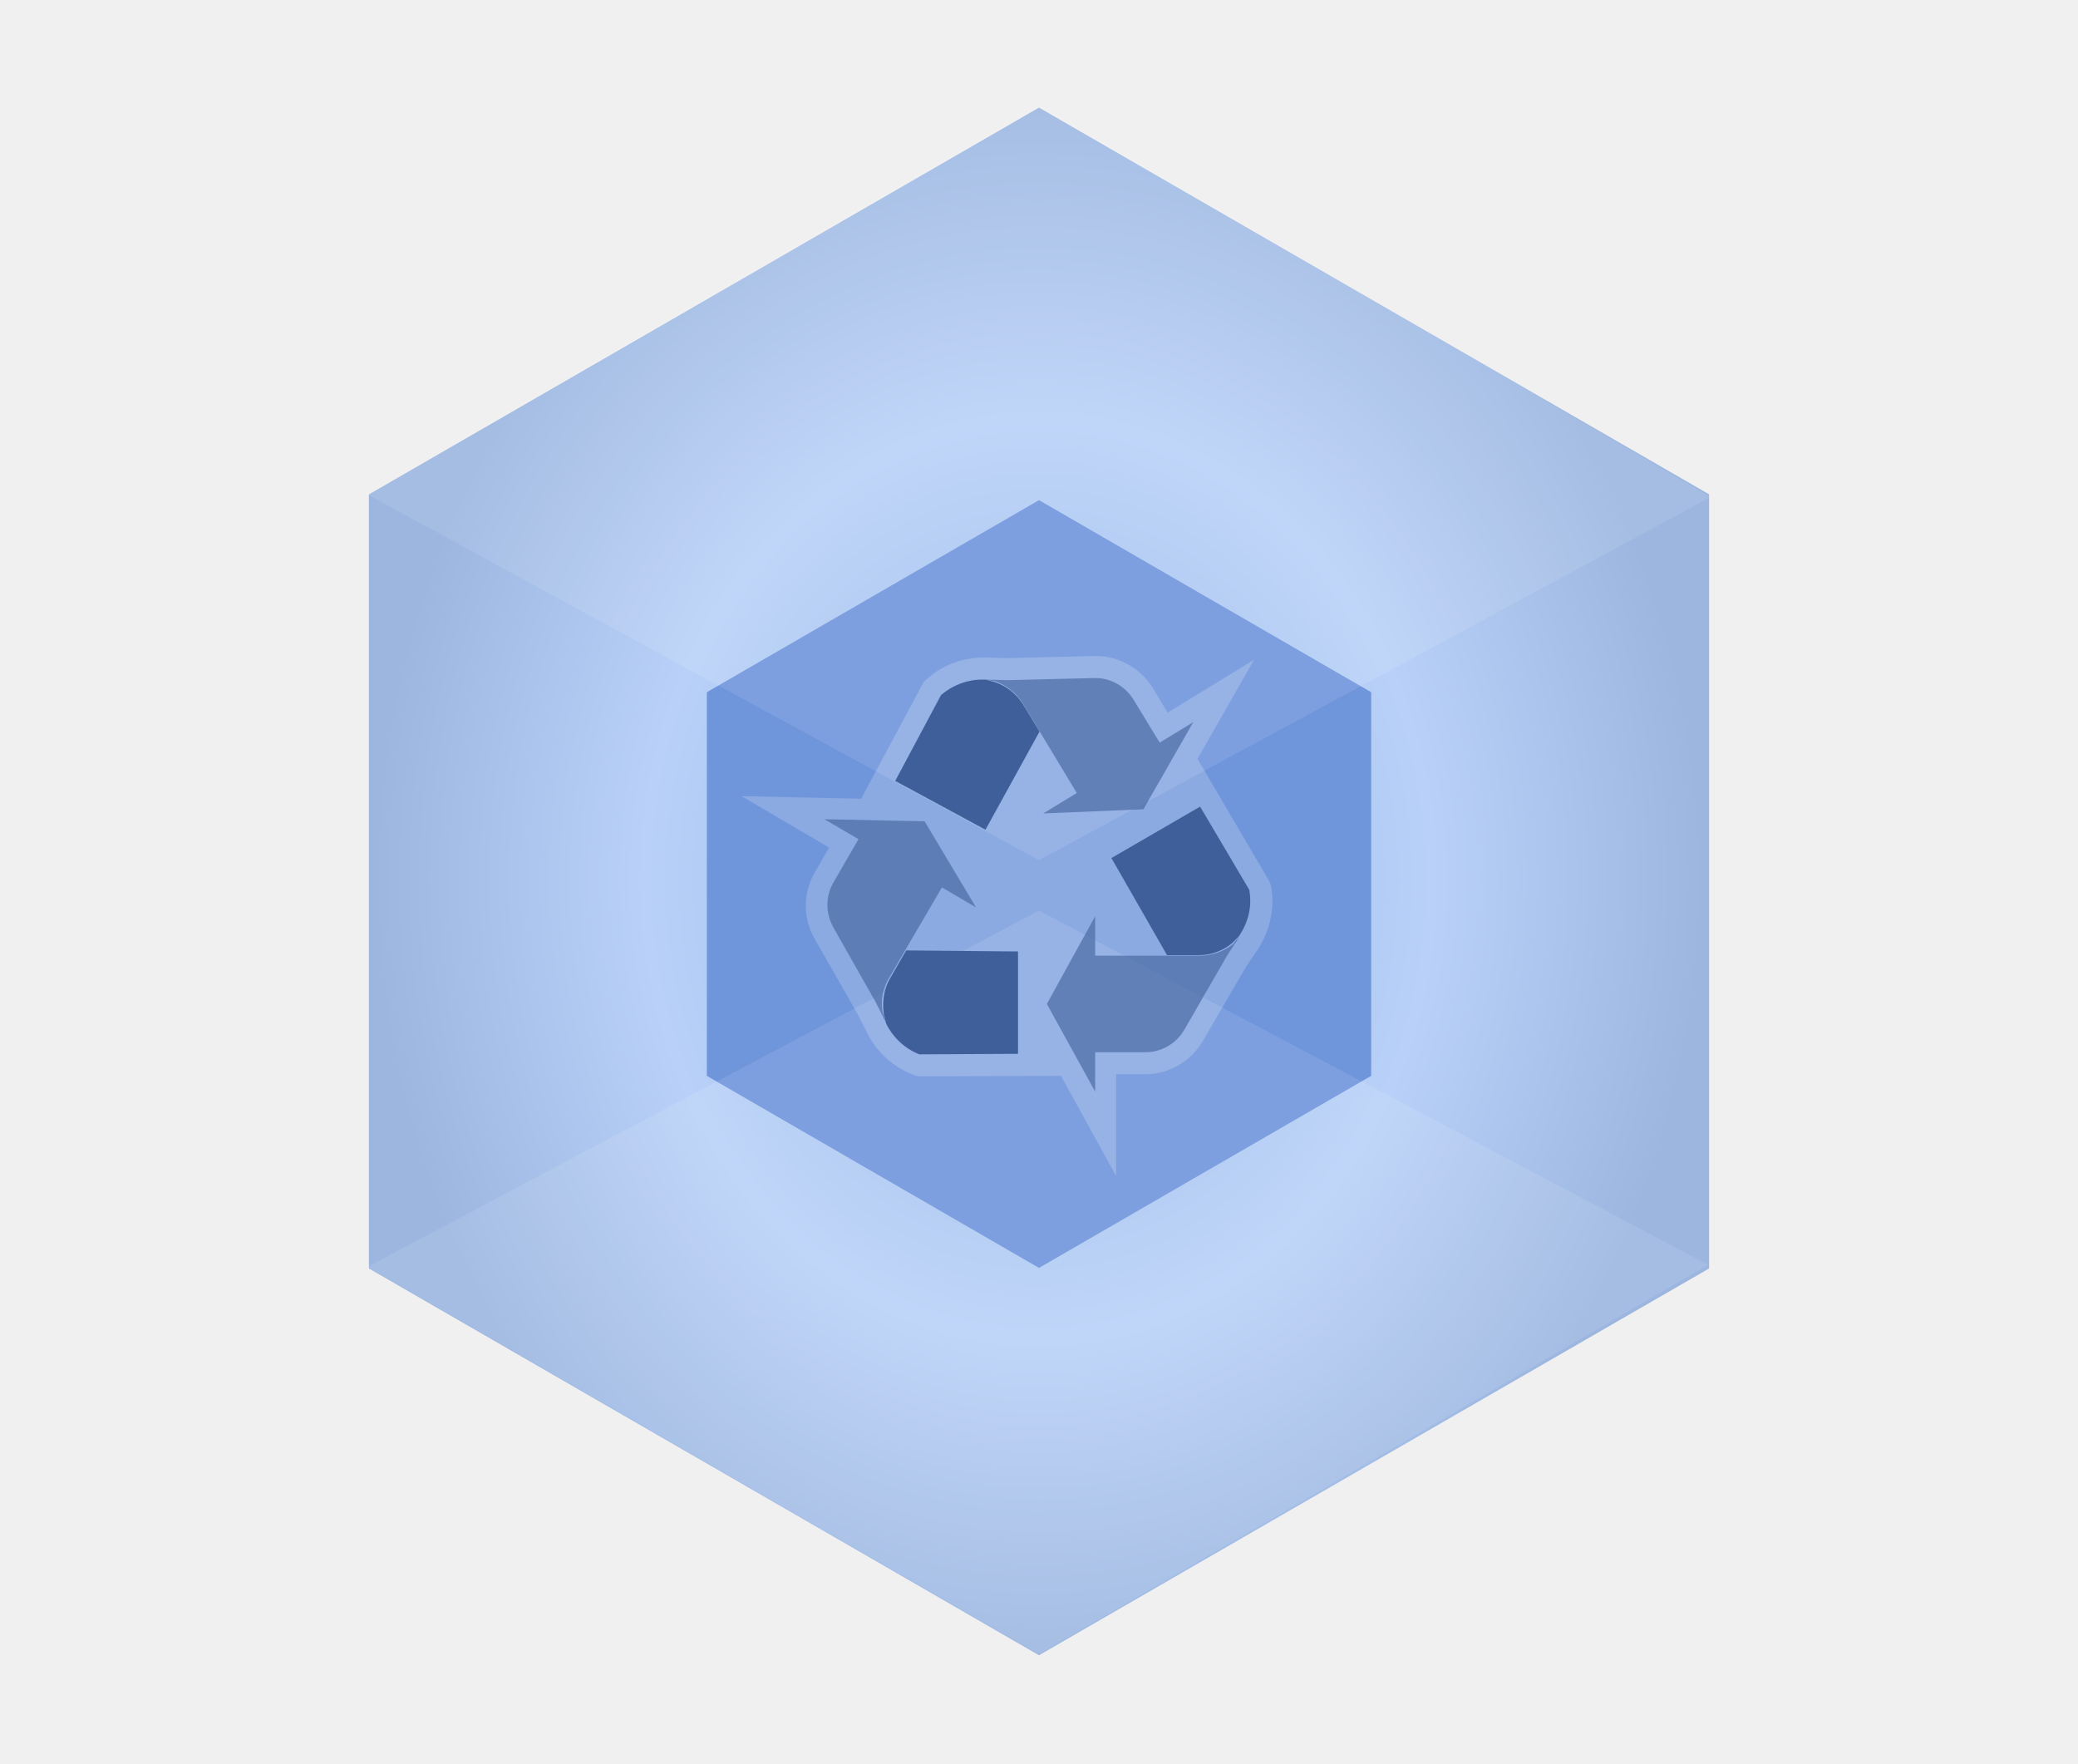
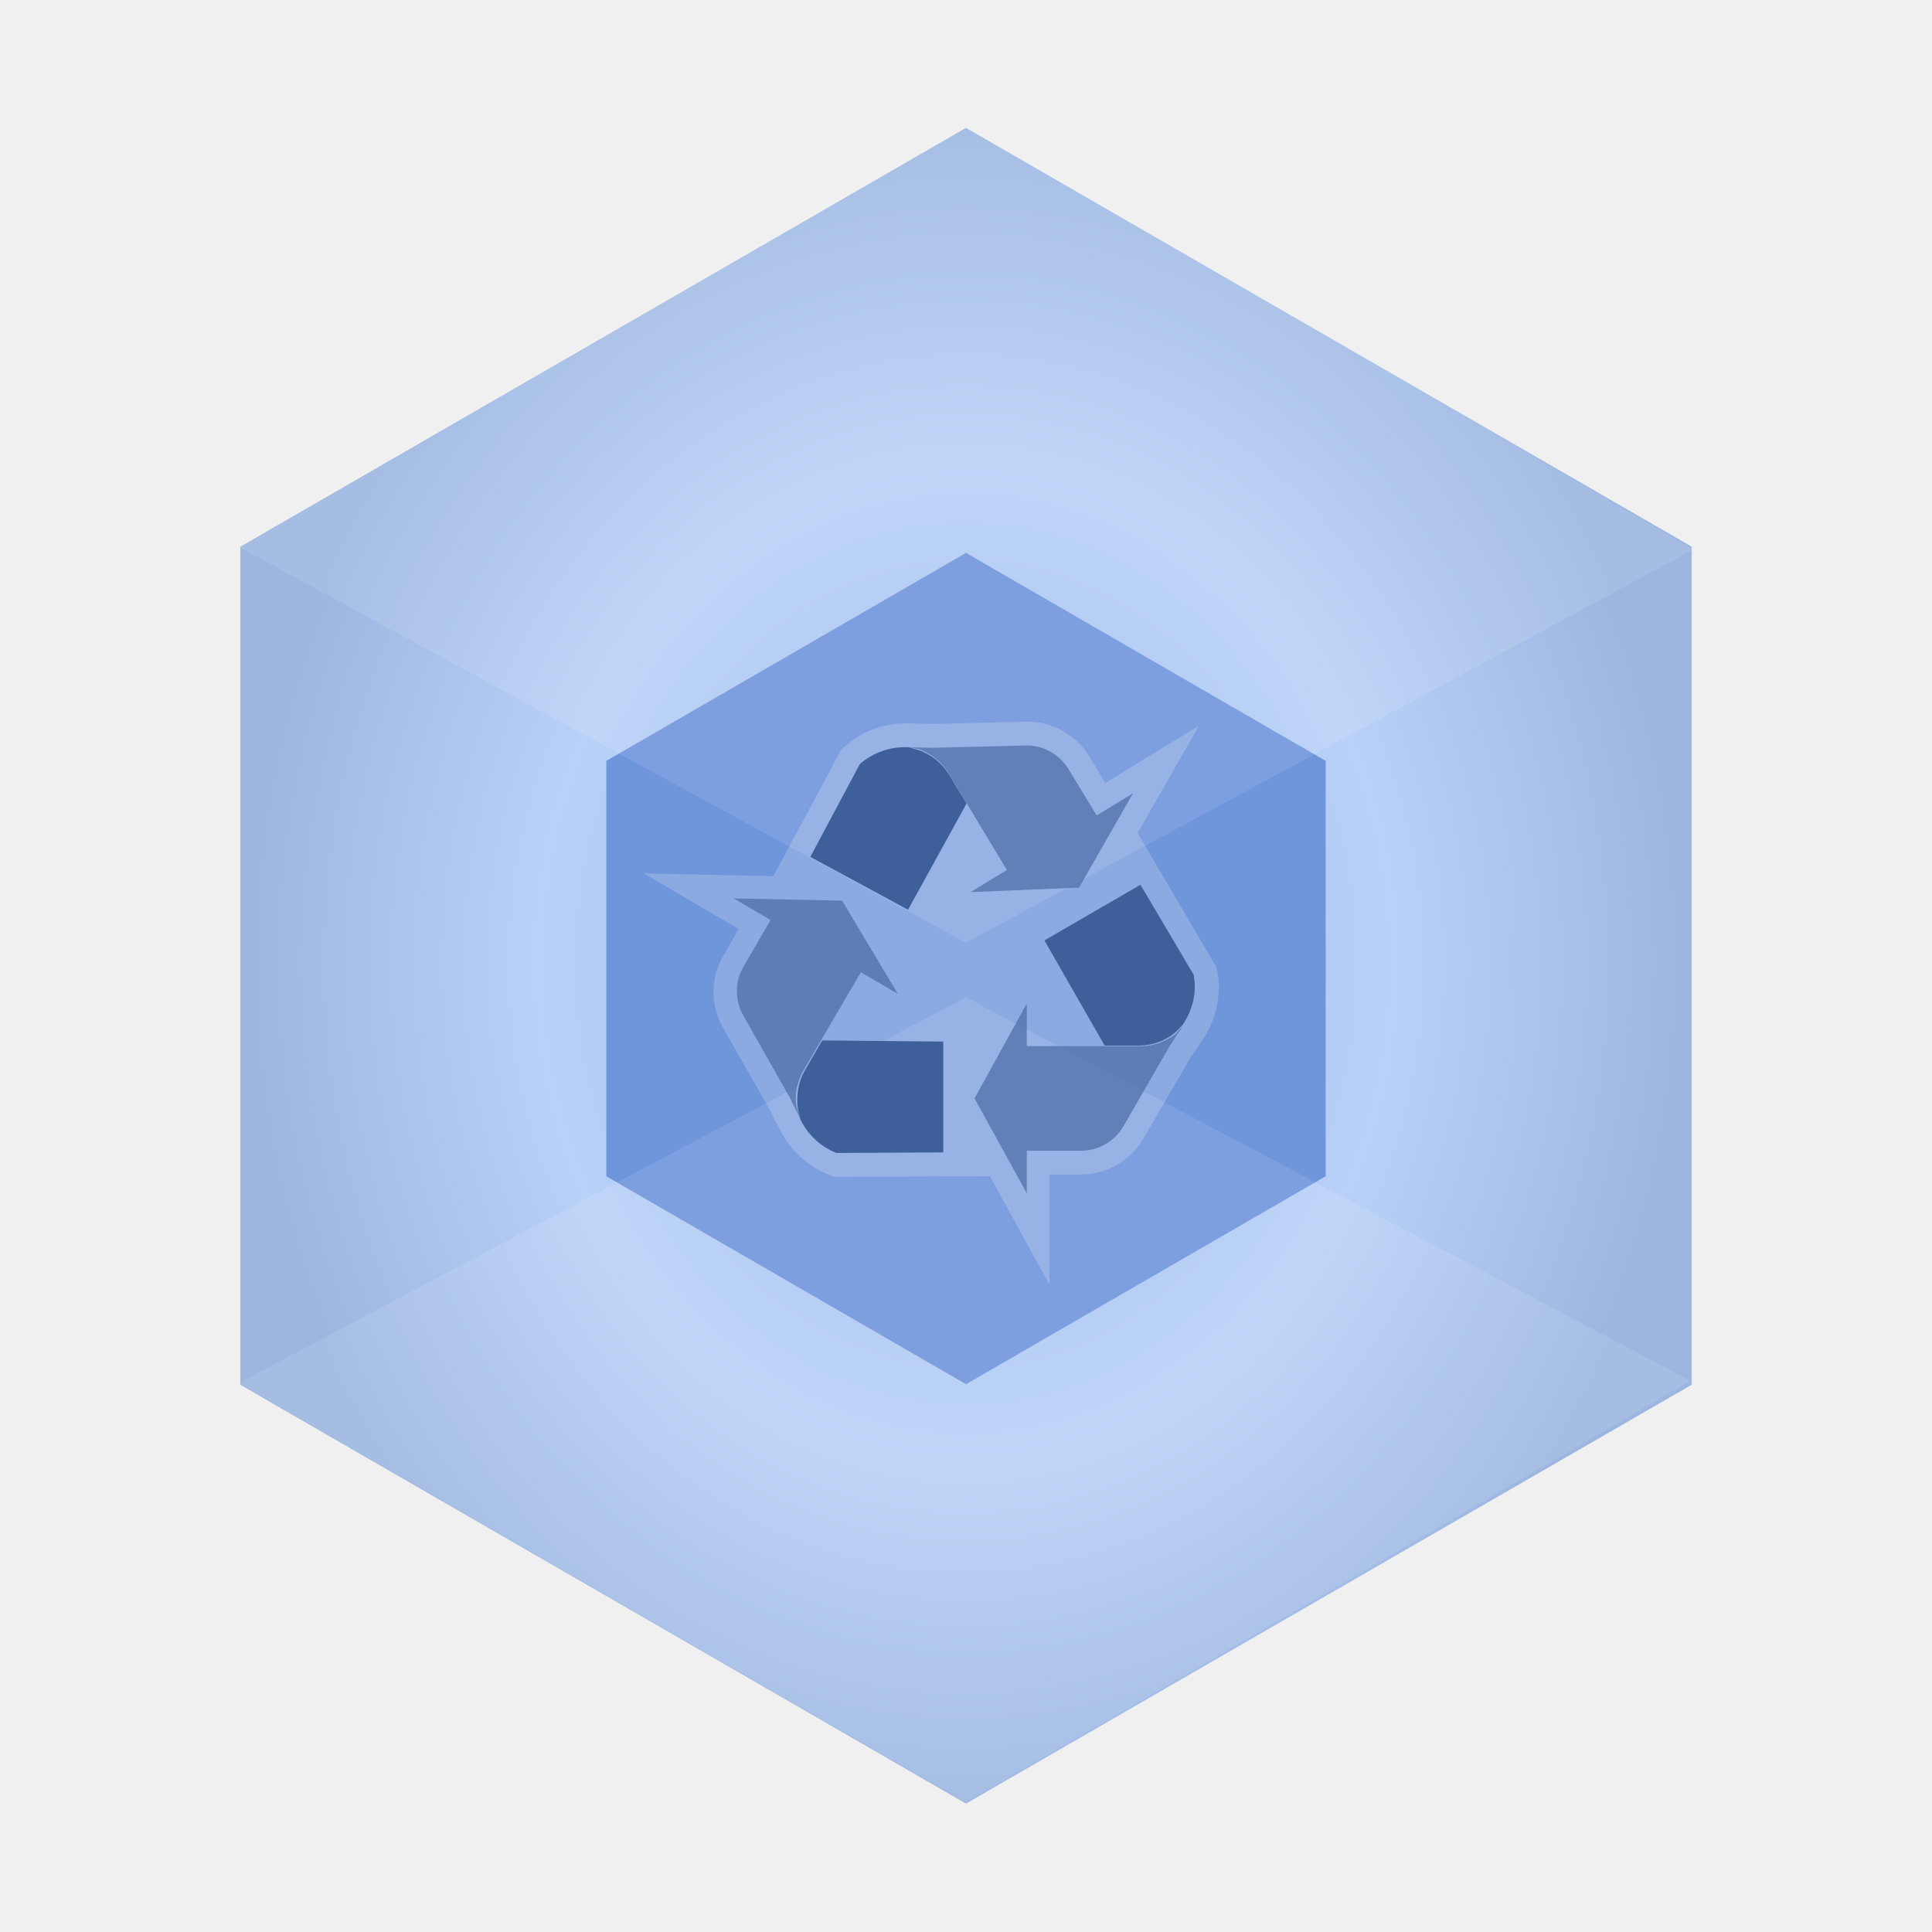
- <svg xmlns="http://www.w3.org/2000/svg" version="1.1" id="Ebene_1" x="0px" y="0px" viewBox="0 0 396 336" style="enable-background:new 0 0 396 336;" xml:space="preserve">
+ <svg xmlns="http://www.w3.org/2000/svg" version="1.1" id="Ebene_1" x="0px" y="0px" viewBox="0 0 340 340" style="enable-background:new 0 0 396 336;" xml:space="preserve">
  <style type="text/css">
	.st0{fill:url(#SVGID_1_);}
	.st1{fill:#6F95DB;}
	.st2{fill:#FFFFFF;fill-opacity:0.1;}
	.st3{opacity:0.2;}
	.st4{fill:#FFFFFF;}
	.st5{fill:#3E5F99;}
	.st6{opacity:0.6;fill:#3E5F99;}
</style>
  <g>
-     <radialGradient id="SVGID_1_" cx="49.582" cy="318.497" r="0.5" gradientTransform="matrix(255.4693 0 0 -294.9908 -12468.698 94121.523)" gradientUnits="userSpaceOnUse">
+     <radialGradient id="SVGID_1_" cx="21.582" cy="320.497" r="0.5" gradientTransform="matrix(255.4693 0 0 -294.9908 -5343.558 94713.508)" gradientUnits="userSpaceOnUse">
      <stop offset="0" style="stop-color:#93B4E7" />
      <stop offset="0.593" style="stop-color:#B9D1F8" />
      <stop offset="1" style="stop-color:#9CB6E0" />
    </radialGradient>
-     <path class="st0" d="M198,20.5L70.3,94.2v147.5L198,315.4l127.7-73.7V94.2L198,20.5z" />
-     <path class="st1" d="M198,95.3l-63.3,36.6V205l63.3,36.6l63.3-36.6v-73.1L198,95.3z" />
+     <path class="st0" d="M170,22.5L42.3,96.2v147.5L170,317.4l127.7-73.7V96.2L170,22.5z" />
+     <path class="st1" d="M170,97.3l-63.3,36.6V207l63.3,36.6l63.3-36.6v-73.1L170,97.3z" />
    <g>
-       <path class="st2" d="M198,20L70,94.2l128,69.7l128-69.2L198,20z" />
+       <path class="st2" d="M170,22L42,96.2l128,69.7l128-69.2L170,22z" />
    </g>
    <g transform="translate(0, 153.5089)">
-       <path class="st2" d="M198,20L70,87.9l128,73.8l127.5-74.2L198,20z" />
+       <path class="st2" d="M170,22L42,89.9l128,73.8l127.5-74.2L170,22z" />
    </g>
  </g>
  <g class="st3">
-     <path class="st4" d="M242.3,169.4c-0.1-0.4-0.1-0.6-0.1-0.6l-0.2-0.7l-13.8-23.5l10.8-18.9l-16.5,10.1l-2.8-4.7   c-2.3-3.7-6.4-6.1-10.8-6.1l-0.3,0l-16.3,0.4l-4.4-0.1c-0.2,0-0.3,0-0.5,0c-3.8,0-7.5,1.3-10.3,3.7c-0.3,0.3-0.5,0.4-0.5,0.4   L176,130l-11.9,22.2l-22.8-0.5l16.7,9.8l-2.7,4.7c-2.3,3.9-2.3,8.7-0.1,12.6l8.1,14.2l1.6,3.1l0,0l0.4,0.8c1.8,3.6,4.8,6.3,8.5,7.8   c0.3,0.1,0.5,0.2,0.5,0.2l0.6,0.2l27.3-0.1l10.5,19.1v-19.4h5.5c4.5,0,8.7-2.4,11-6.3l8.2-14.1l2.3-3.4l0,0l0.2-0.3   C242,177.2,242.9,173.2,242.3,169.4z" />
+     <path class="st4" d="M214.3,171.4c-0.1-0.4-0.1-0.6-0.1-0.6l-0.2-0.7l-13.8-23.5l10.8-18.9l-16.5,10.1l-2.8-4.7   c-2.3-3.7-6.4-6.1-10.8-6.1l-0.3,0l-16.3,0.4l-4.4-0.1c-0.2,0-0.3,0-0.5,0c-3.8,0-7.5,1.3-10.3,3.7c-0.3,0.3-0.5,0.4-0.5,0.4   L148,132l-11.9,22.2l-22.8-0.5l16.7,9.8l-2.7,4.7c-2.3,3.9-2.3,8.7-0.1,12.6l8.1,14.2l1.6,3.1l0,0l0.4,0.8c1.8,3.6,4.8,6.3,8.5,7.8   c0.3,0.1,0.5,0.2,0.5,0.2l0.6,0.2l27.3-0.1l10.5,19.1v-19.4h5.5c4.5,0,8.7-2.4,11-6.3l8.2-14.1l2.3-3.4l0,0l0.2-0.3   C214,179.2,214.9,175.2,214.3,171.4z" />
  </g>
  <g>
-     <path class="st5" d="M238.1,169.6l-9.4-15.9l-16.9,9.8l10.6,18.5h6c2.4,0,4.6-0.8,6.4-2.3c0.4-0.4,0.8-0.8,1.3-1.3l0.2-0.3   c1.6-2.5,2.3-5.4,1.8-8.3C238.1,169.7,238.1,169.6,238.1,169.6z" />
-     <path class="st6" d="M236.2,178.5l-2.3,3.5l-8.2,14.2c-1.5,2.6-4.3,4.3-7.4,4.3h-9.6v7.5l-9.2-16.7l9.2-16.7v7.5h19.8   c0.2,0,0.4,0,0.6,0c2.2-0.1,4.2-0.9,5.9-2.2C235.3,179.4,235.7,179,236.2,178.5C236.1,178.6,236.2,178.5,236.2,178.5   C236.2,178.5,236.2,178.5,236.2,178.5z" />
-     <path class="st5" d="M175.5,200.9l18.5-0.1l0-19.5l-21.3-0.2l-3,5.2c-1.2,2-1.6,4.4-1.3,6.7c0.1,0.5,0.3,1.1,0.4,1.8l0.1,0.3   c1.3,2.6,3.5,4.7,6.3,5.8C175.4,200.9,175.5,200.9,175.5,200.9z" />
-     <path class="st6" d="M168.8,194.8l-1.9-3.8l-8.1-14.3c-1.5-2.7-1.5-5.9,0-8.5l4.8-8.3l-6.5-3.8l19.1,0.4l9.8,16.4l-6.5-3.8   l-10,17.1c-0.1,0.2-0.2,0.3-0.3,0.5c-1,1.9-1.4,4.1-1,6.2C168.5,193.5,168.7,194,168.8,194.8C168.8,194.7,168.8,194.7,168.8,194.8   C168.8,194.7,168.8,194.7,168.8,194.8z" />
-     <path class="st5" d="M179.3,132.5l-8.7,16.3l17.2,9.3l10.3-18.7l-3.1-5.1c-1.2-2-3.1-3.5-5.3-4.3c-0.5-0.1-1.1-0.3-1.8-0.5l-0.3,0   c-2.9-0.1-5.8,0.9-8.1,2.8C179.4,132.4,179.3,132.5,179.3,132.5z" />
-     <path class="st6" d="M187.9,129.5l4.2,0.1l16.4-0.4c3-0.1,5.9,1.5,7.5,4.1l5,8.2l6.4-3.9l-9.5,16.6l-19.1,0.8l6.4-3.9L195,134.2   c-0.1-0.2-0.2-0.3-0.3-0.5c-1.2-1.8-3-3.1-5-3.9C189.2,129.8,188.6,129.6,187.9,129.5C188,129.5,188,129.5,187.9,129.5   C187.9,129.5,187.9,129.5,187.9,129.5z" />
+     <path class="st5" d="M210.1,171.6l-9.4-15.9l-16.9,9.8l10.6,18.5h6c2.4,0,4.6-0.8,6.4-2.3c0.4-0.4,0.8-0.8,1.3-1.3l0.2-0.3   c1.6-2.5,2.3-5.4,1.8-8.3C210.1,171.7,210.1,171.6,210.1,171.6z" />
+     <path class="st6" d="M208.2,180.5l-2.3,3.5l-8.2,14.2c-1.5,2.6-4.3,4.3-7.4,4.3h-9.6v7.5l-9.2-16.7l9.2-16.7v7.5h19.8   c0.2,0,0.4,0,0.6,0c2.2-0.1,4.2-0.9,5.9-2.2C207.3,181.4,207.7,181,208.2,180.5C208.1,180.6,208.2,180.5,208.2,180.5   C208.2,180.5,208.2,180.5,208.2,180.5z" />
+     <path class="st5" d="M147.5,202.9l18.5-0.1l0-19.5l-21.3-0.2l-3,5.2c-1.2,2-1.6,4.4-1.3,6.7c0.1,0.5,0.3,1.1,0.4,1.8l0.1,0.3   c1.3,2.6,3.5,4.7,6.3,5.8C147.4,202.9,147.5,202.9,147.5,202.9z" />
+     <path class="st6" d="M140.8,196.8l-1.9-3.8l-8.1-14.3c-1.5-2.7-1.5-5.9,0-8.5l4.8-8.3l-6.5-3.8l19.1,0.4l9.8,16.4l-6.5-3.8   l-10,17.1c-0.1,0.2-0.2,0.3-0.3,0.5c-1,1.9-1.4,4.1-1,6.2C140.5,195.5,140.7,196,140.8,196.8C140.8,196.7,140.8,196.7,140.8,196.8   C140.8,196.7,140.8,196.7,140.8,196.8z" />
+     <path class="st5" d="M151.3,134.5l-8.7,16.3l17.2,9.3l10.3-18.7l-3.1-5.1c-1.2-2-3.1-3.5-5.3-4.3c-0.5-0.1-1.1-0.3-1.8-0.5l-0.3,0   c-2.9-0.1-5.8,0.9-8.1,2.8C151.4,134.4,151.3,134.5,151.3,134.5z" />
+     <path class="st6" d="M159.9,131.5l4.2,0.1l16.4-0.4c3-0.1,5.9,1.5,7.5,4.1l5,8.2l6.4-3.9l-9.5,16.6l-19.1,0.8l6.4-3.9L167,136.2   c-0.1-0.2-0.2-0.3-0.3-0.5c-1.2-1.8-3-3.1-5-3.9C161.2,131.8,160.6,131.6,159.9,131.5C160,131.5,160,131.5,159.9,131.5   C159.9,131.5,159.9,131.5,159.9,131.5z" />
  </g>
</svg>
